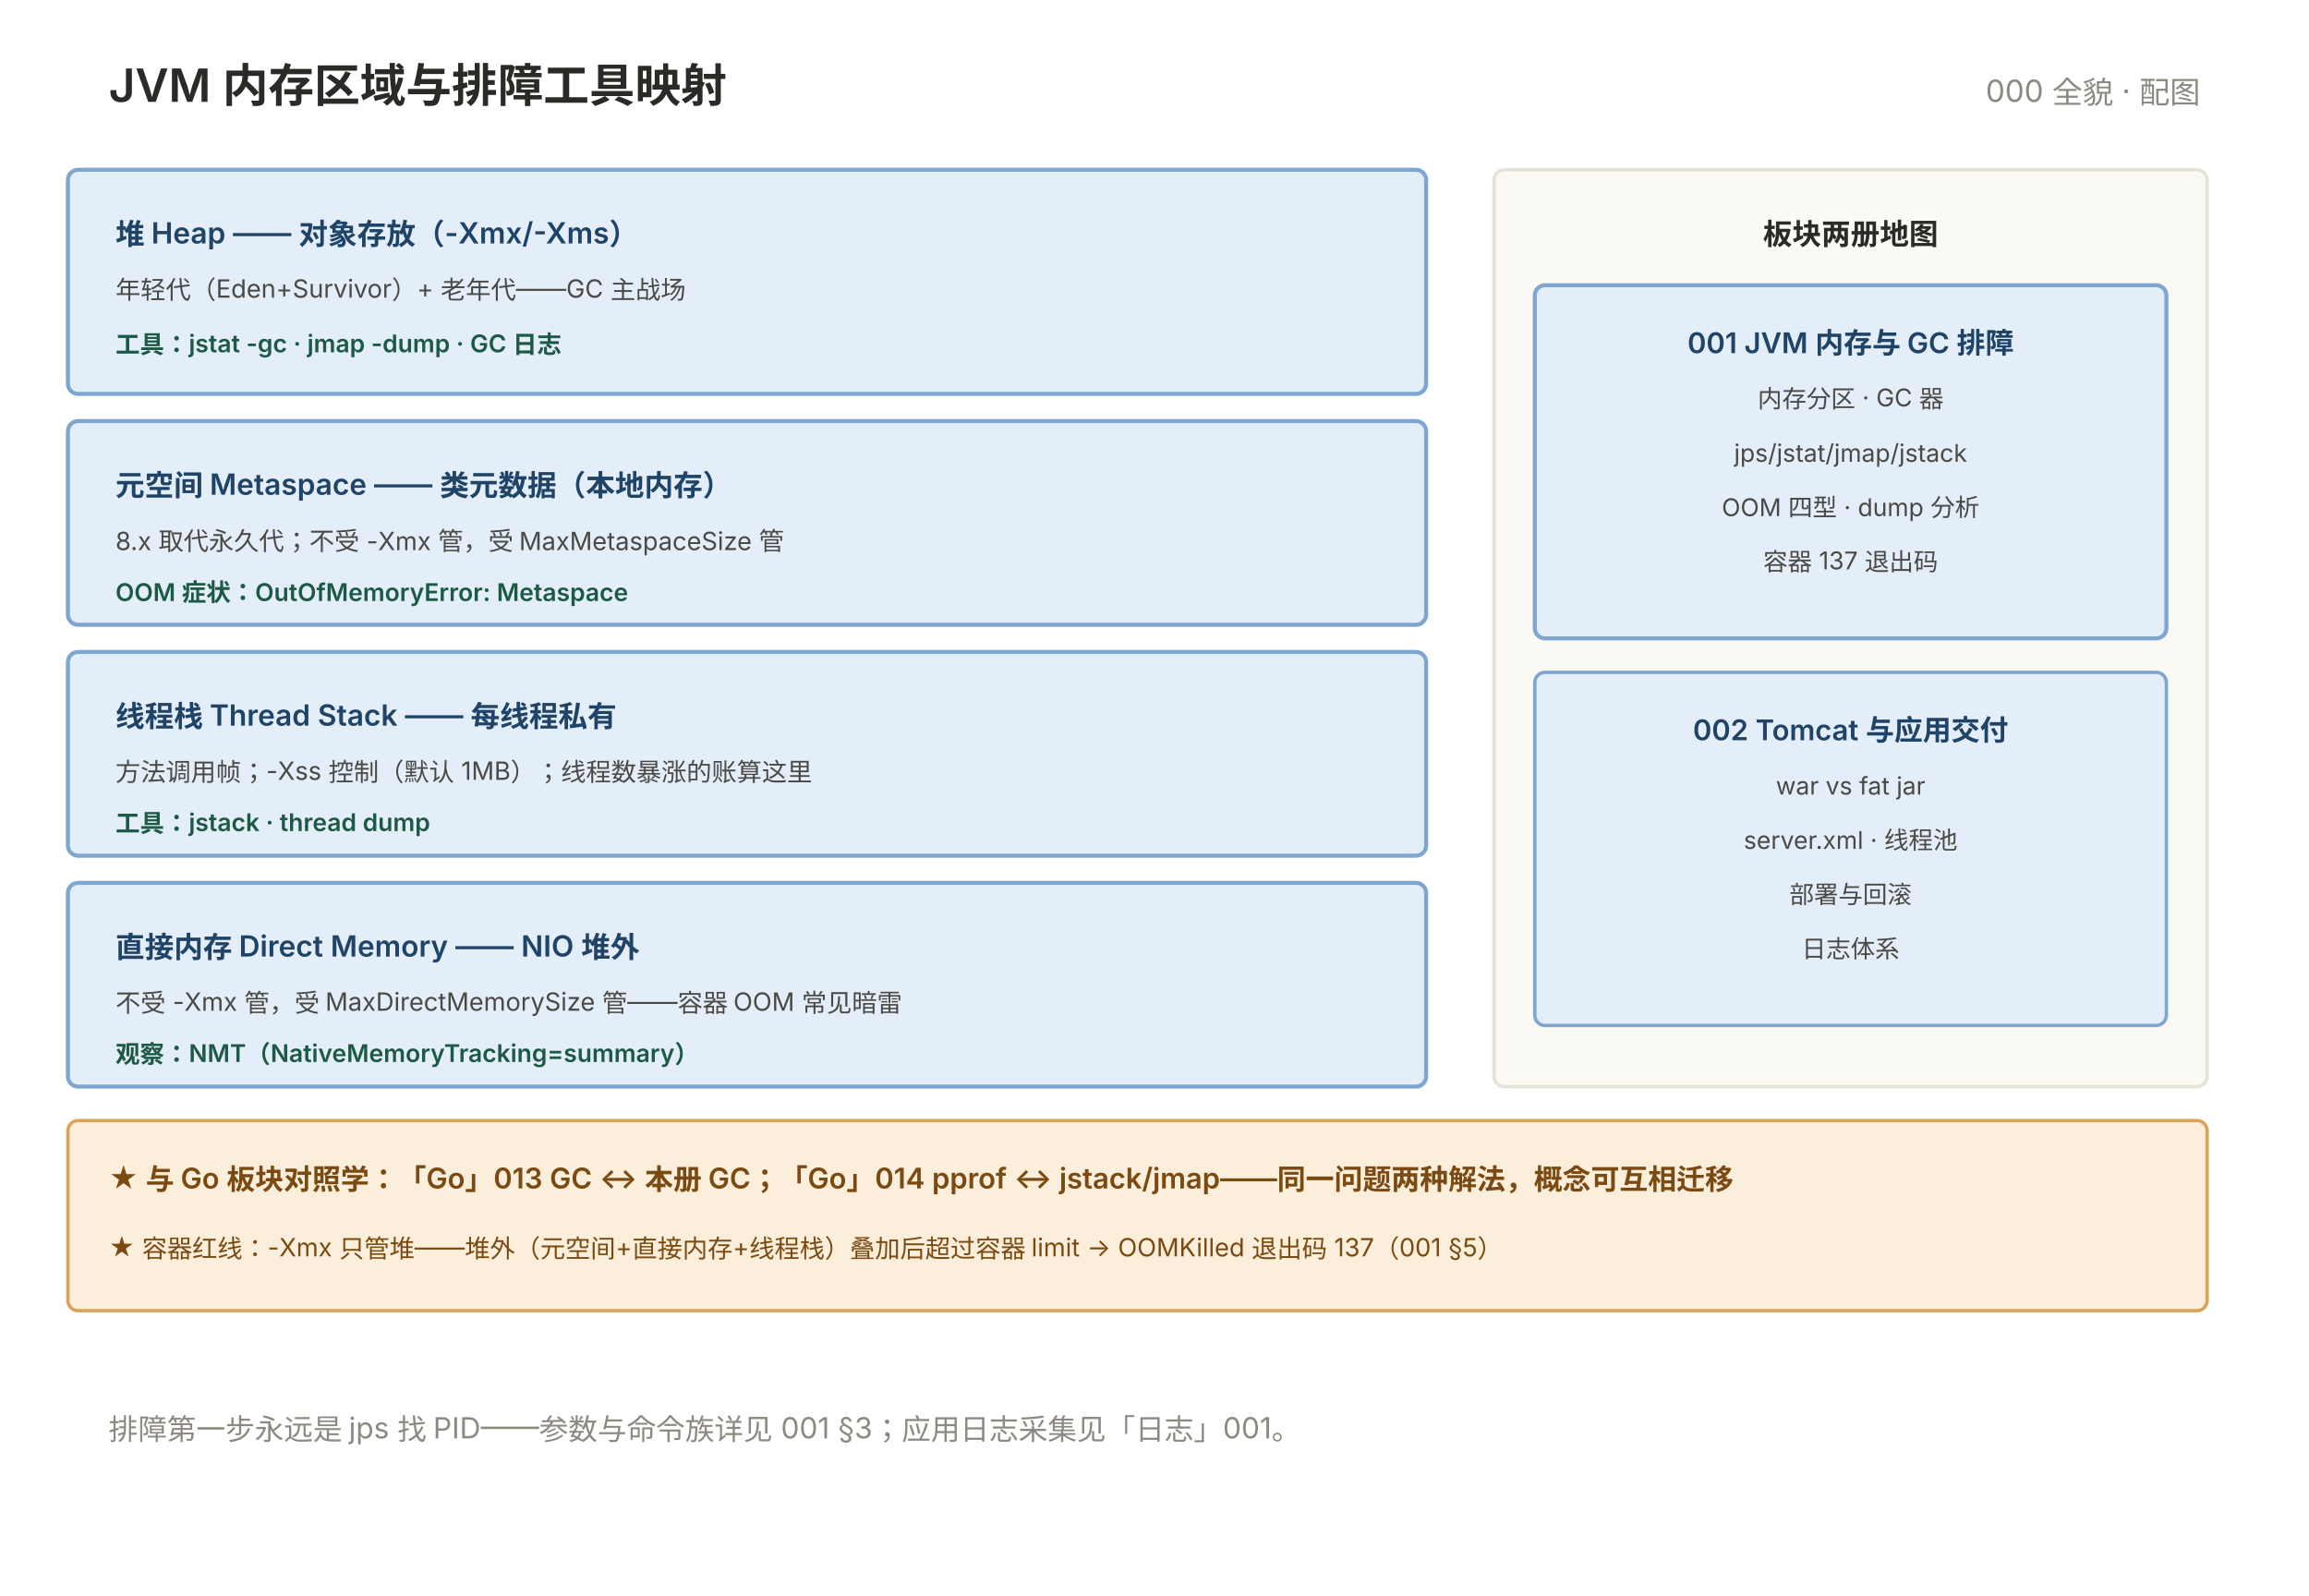
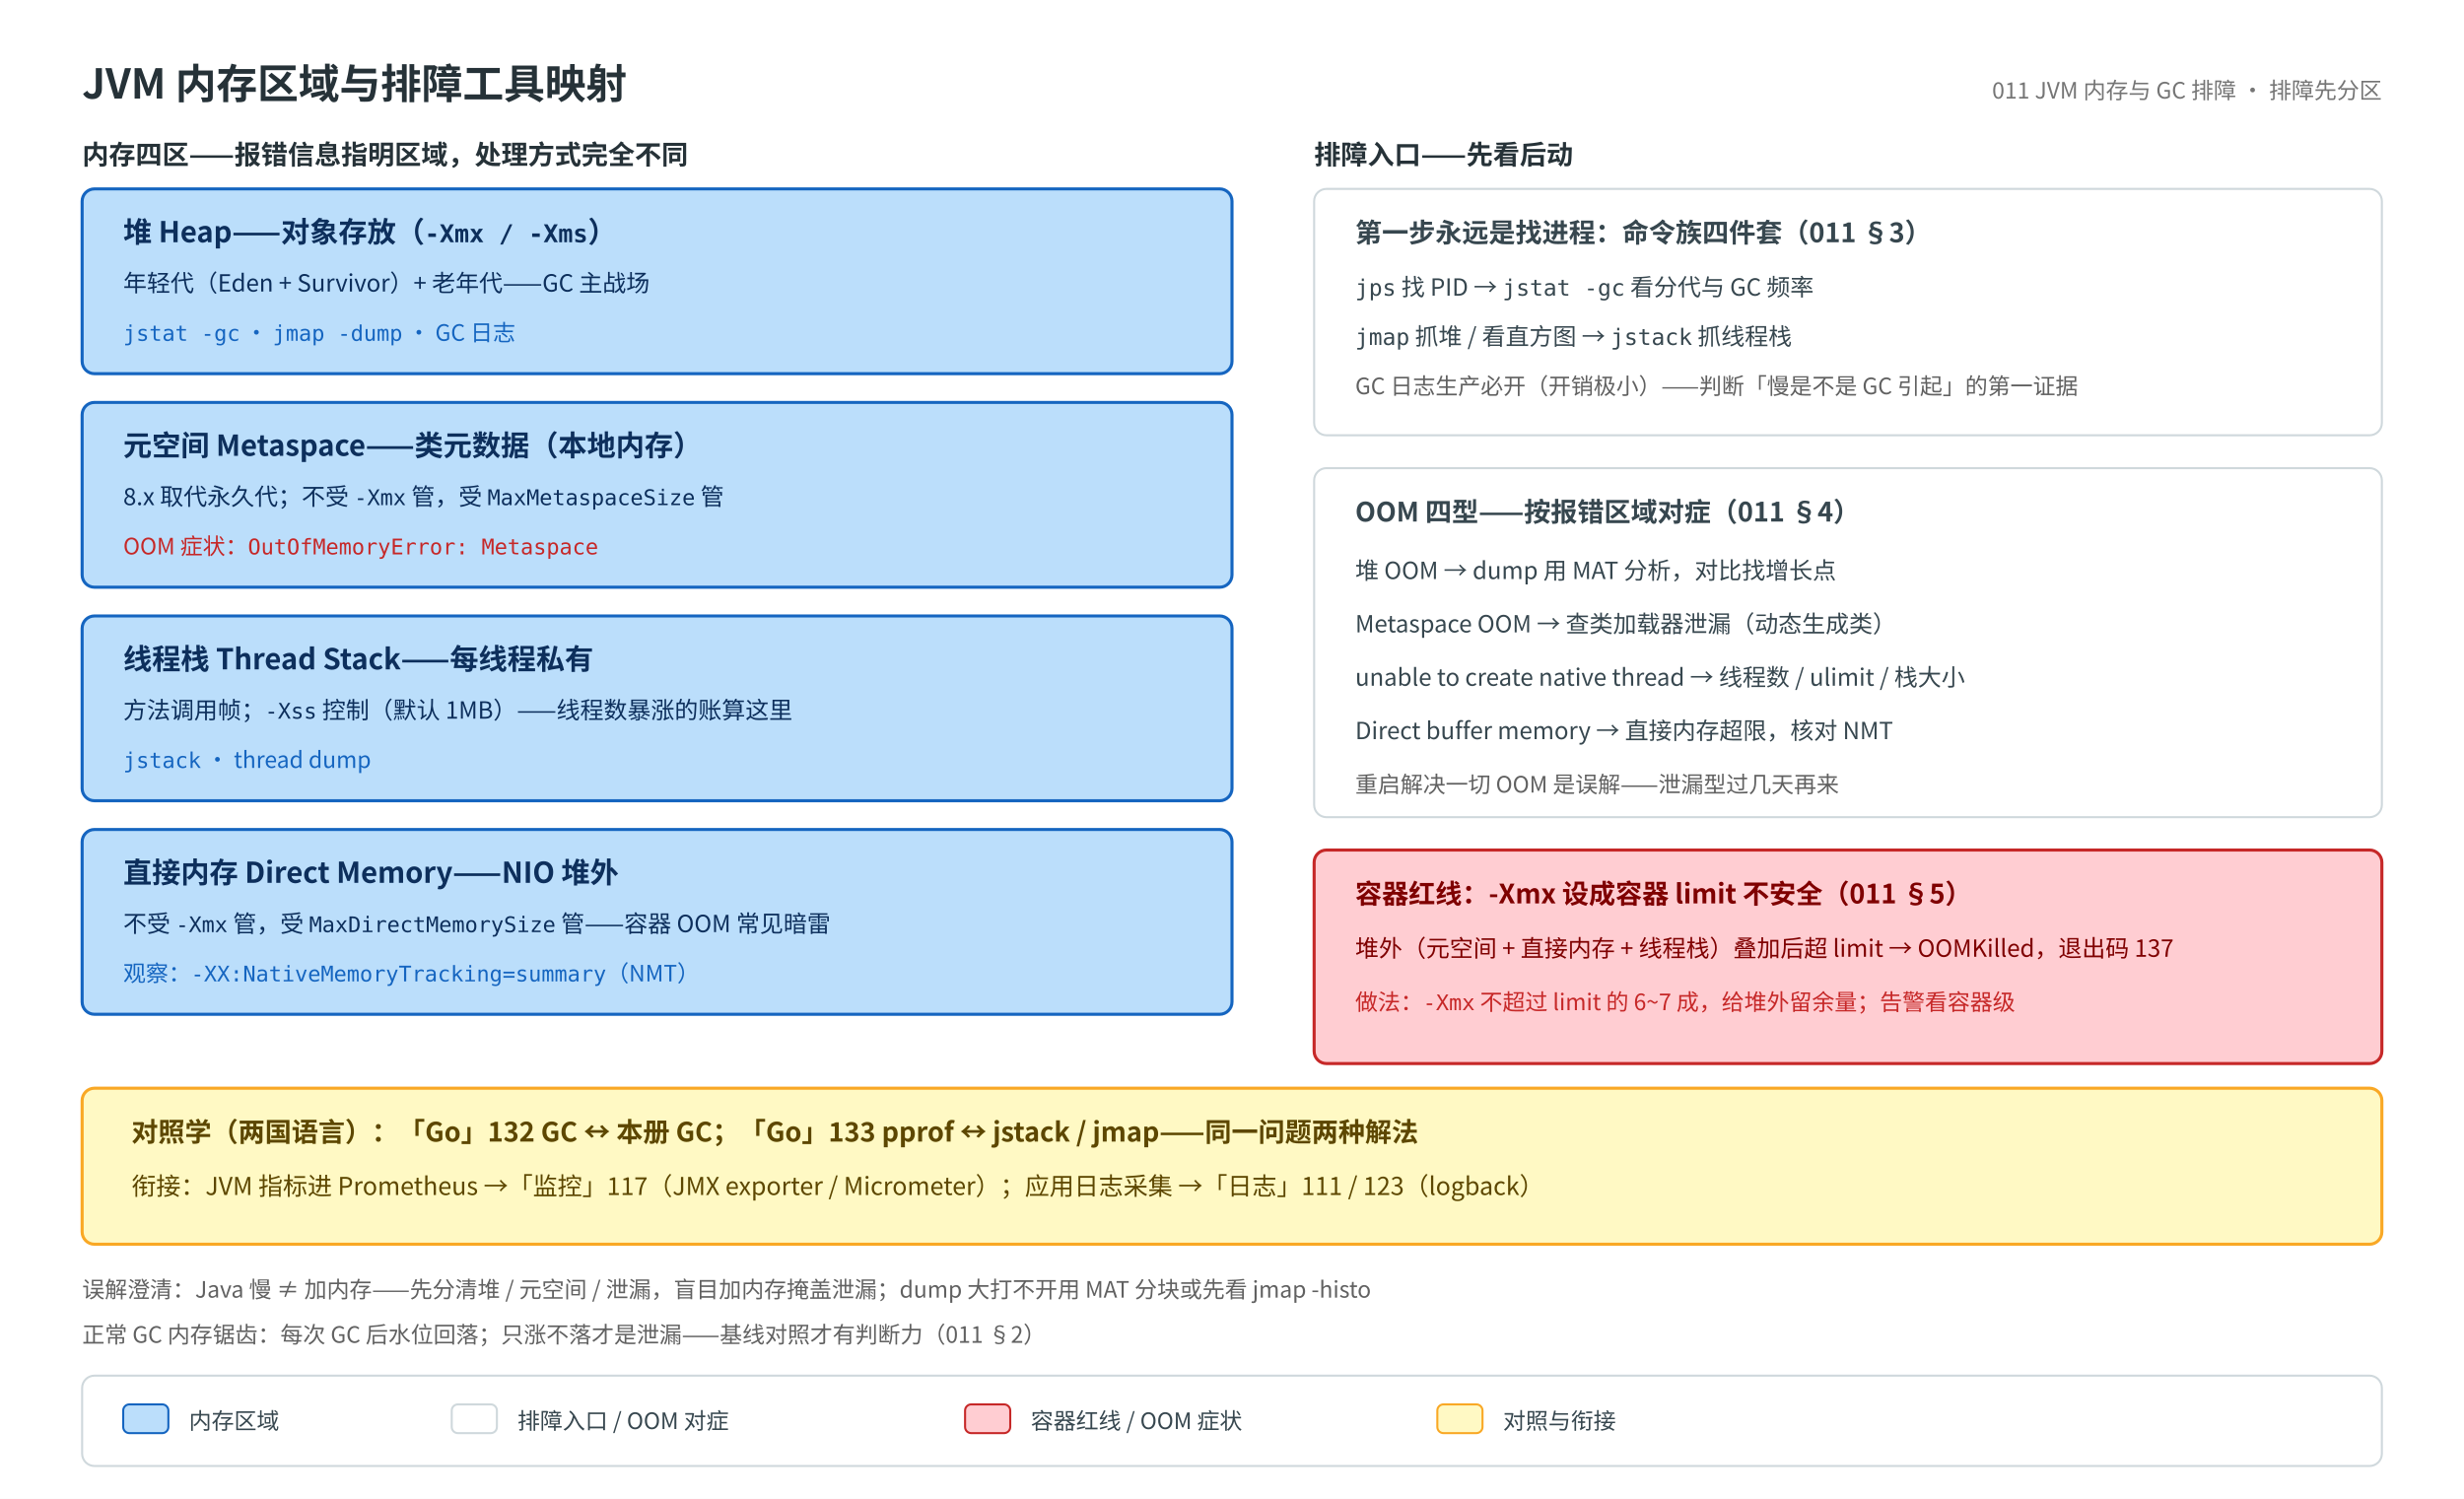
- <svg xmlns="http://www.w3.org/2000/svg" viewBox="0 0 1200 829.41" width="1200" height="829.41" font-family="-apple-system, 'Segoe UI', 'Microsoft YaHei', 'PingFang SC', sans-serif">
-   <g transform="scale(1.764706)">
-     <rect width="680" height="470" fill="#FFFFFF" />
-     <text x="32" y="30" font-size="13.5" font-weight="600" fill="#2B2A27">JVM 内存区域与排障工具映射</text>
-     <text x="648" y="30" font-size="9" fill="#8C8980" text-anchor="end">000 全貌 · 配图</text>
-     <defs>
-       <marker id="j0Blue" viewBox="0 0 10 10" refX="8" refY="5" markerWidth="6" markerHeight="6" orient="auto">
-         <path d="M0,0 L10,5 L0,10 z" fill="#7FA6D0" />
-       </marker>
-     </defs>
-     <rect x="20" y="50" width="400" height="66" rx="3" fill="#E4EEF9" stroke="#7FA6D0" stroke-width="1.2" />
-     <text x="34" y="72" font-size="8.6" font-weight="600" fill="#1F4468">堆 Heap —— 对象存放（-Xmx/-Xms）</text>
-     <text x="34" y="88" font-size="7.4" fill="#4A4945">年轻代（Eden+Survivor）+ 老年代——GC 主战场</text>
-     <text x="34" y="104" font-size="7.2" font-weight="600" fill="#1D5A45">工具：jstat -gc · jmap -dump · GC 日志</text>
-     <rect x="20" y="124" width="400" height="60" rx="3" fill="#E4EEF9" stroke="#7FA6D0" stroke-width="1.2" />
-     <text x="34" y="146" font-size="8.6" font-weight="600" fill="#1F4468">元空间 Metaspace —— 类元数据（本地内存）</text>
-     <text x="34" y="162" font-size="7.4" fill="#4A4945">8.x 取代永久代；不受 -Xmx 管，受 MaxMetaspaceSize 管</text>
-     <text x="34" y="177" font-size="7.2" font-weight="600" fill="#1D5A45">OOM 症状：OutOfMemoryError: Metaspace</text>
-     <rect x="20" y="192" width="400" height="60" rx="3" fill="#E4EEF9" stroke="#7FA6D0" stroke-width="1.2" />
-     <text x="34" y="214" font-size="8.6" font-weight="600" fill="#1F4468">线程栈 Thread Stack —— 每线程私有</text>
-     <text x="34" y="230" font-size="7.4" fill="#4A4945">方法调用帧；-Xss 控制（默认 1MB）；线程数暴涨的账算这里</text>
-     <text x="34" y="245" font-size="7.2" font-weight="600" fill="#1D5A45">工具：jstack · thread dump</text>
-     <rect x="20" y="260" width="400" height="60" rx="3" fill="#E4EEF9" stroke="#7FA6D0" stroke-width="1.2" />
-     <text x="34" y="282" font-size="8.6" font-weight="600" fill="#1F4468">直接内存 Direct Memory —— NIO 堆外</text>
-     <text x="34" y="298" font-size="7.4" fill="#4A4945">不受 -Xmx 管，受 MaxDirectMemorySize 管——容器 OOM 常见暗雷</text>
-     <text x="34" y="313" font-size="7.2" font-weight="600" fill="#1D5A45">观察：NMT（NativeMemoryTracking=summary）</text>
-     <rect x="440" y="50" width="210" height="270" rx="3" fill="#FAF9F4" stroke="#E5E2D8" stroke-width="1" />
-     <text x="545" y="72" font-size="8.6" font-weight="600" fill="#2B2A27" text-anchor="middle">板块两册地图</text>
-     <rect x="452" y="84" width="186" height="104" rx="3" fill="#E4EEF9" stroke="#7FA6D0" stroke-width="1.2" />
-     <text x="545" y="104" font-size="8.4" font-weight="600" fill="#1F4468" text-anchor="middle">001 JVM 内存与 GC 排障</text>
-     <text x="545" y="120" font-size="7.2" fill="#4A4945" text-anchor="middle">内存分区 · GC 器</text>
-     <text x="545" y="136" font-size="7.2" fill="#4A4945" text-anchor="middle">jps/jstat/jmap/jstack</text>
-     <text x="545" y="152" font-size="7.2" fill="#4A4945" text-anchor="middle">OOM 四型 · dump 分析</text>
-     <text x="545" y="168" font-size="7.2" fill="#4A4945" text-anchor="middle">容器 137 退出码</text>
-     <rect x="452" y="198" width="186" height="104" rx="3" fill="#E4EEF9" stroke="#7FA6D0" stroke-width="1" />
-     <text x="545" y="218" font-size="8.4" font-weight="600" fill="#1F4468" text-anchor="middle">002 Tomcat 与应用交付</text>
-     <text x="545" y="234" font-size="7.2" fill="#4A4945" text-anchor="middle">war vs fat jar</text>
-     <text x="545" y="250" font-size="7.2" fill="#4A4945" text-anchor="middle">server.xml · 线程池</text>
-     <text x="545" y="266" font-size="7.2" fill="#4A4945" text-anchor="middle">部署与回滚</text>
-     <text x="545" y="282" font-size="7.2" fill="#4A4945" text-anchor="middle">日志体系</text>
-     <rect x="452" y="308" width="186" height="0" rx="0" fill="none" stroke="none" />
-     <rect x="20" y="330" width="630" height="56" rx="3" fill="#FBEEDA" stroke="#D9A458" stroke-width="1" />
-     <text x="32" y="350" font-size="8.4" font-weight="600" fill="#7A4A12">★ 与 Go 板块对照学：「Go」013 GC ↔ 本册 GC；「Go」014 pprof ↔ jstack/jmap——同一问题两种解法，概念可互相迁移</text>
-     <text x="32" y="370" font-size="7.4" fill="#7A4A12">★ 容器红线：-Xmx 只管堆——堆外（元空间+直接内存+线程栈）叠加后超过容器 limit → OOMKilled 退出码 137（001 §5）</text>
-     <text x="32" y="424" font-size="8.6" fill="#8C8980">排障第一步永远是 jps 找 PID——参数与命令族详见 001 §3；应用日志采集见「日志」001。</text>
-   </g>
+ <svg xmlns="http://www.w3.org/2000/svg" viewBox="0 0 1200 730" font-family="'Microsoft YaHei','PingFang SC','Noto Sans CJK SC',sans-serif">
+   <rect x="0" y="0" width="1200" height="730" fill="#ffffff" />
+   <text x="40" y="48" font-size="20" font-weight="bold" fill="#263238">JVM 内存区域与排障工具映射</text>
+   <text x="1160" y="48" font-size="11" fill="#757575" text-anchor="end">011 JVM 内存与 GC 排障 · 排障先分区</text>
+   <text x="40" y="80" font-size="13" font-weight="bold" fill="#263238">内存四区——报错信息指明区域，处理方式完全不同</text>
+   <rect x="40" y="92" width="560" height="90" rx="6" fill="#bbdefb" stroke="#1565c0" stroke-width="1.5" />
+   <text x="60" y="118" font-size="14" font-weight="bold" fill="#0d2f5c">堆 Heap——对象存放（<tspan font-family="ui-monospace,Menlo,Consolas,monospace" font-size="12">-Xmx / -Xms</tspan>）</text>
+   <text x="60" y="142" font-size="11.5" fill="#0d2f5c">年轻代（Eden + Survivor）+ 老年代——GC 主战场</text>
+   <text x="60" y="166" font-size="11" fill="#1565c0">
+     <tspan font-family="ui-monospace,Menlo,Consolas,monospace" font-size="10.5">jstat -gc</tspan> · <tspan font-family="ui-monospace,Menlo,Consolas,monospace" font-size="10.5">jmap -dump</tspan> · GC 日志</text>
+   <rect x="40" y="196" width="560" height="90" rx="6" fill="#bbdefb" stroke="#1565c0" stroke-width="1.5" />
+   <text x="60" y="222" font-size="14" font-weight="bold" fill="#0d2f5c">元空间 Metaspace——类元数据（本地内存）</text>
+   <text x="60" y="246" font-size="11.5" fill="#0d2f5c">8.x 取代永久代；不受 <tspan font-family="ui-monospace,Menlo,Consolas,monospace" font-size="10.5">-Xmx</tspan> 管，受 <tspan font-family="ui-monospace,Menlo,Consolas,monospace" font-size="10.5">MaxMetaspaceSize</tspan> 管</text>
+   <text x="60" y="270" font-size="11" fill="#c62828">OOM 症状：<tspan font-family="ui-monospace,Menlo,Consolas,monospace" font-size="10.5">OutOfMemoryError: Metaspace</tspan>
+   </text>
+   <rect x="40" y="300" width="560" height="90" rx="6" fill="#bbdefb" stroke="#1565c0" stroke-width="1.5" />
+   <text x="60" y="326" font-size="14" font-weight="bold" fill="#0d2f5c">线程栈 Thread Stack——每线程私有</text>
+   <text x="60" y="350" font-size="11.5" fill="#0d2f5c">方法调用帧；<tspan font-family="ui-monospace,Menlo,Consolas,monospace" font-size="10.5">-Xss</tspan> 控制（默认 1MB）——线程数暴涨的账算这里</text>
+   <text x="60" y="374" font-size="11" fill="#1565c0">
+     <tspan font-family="ui-monospace,Menlo,Consolas,monospace" font-size="10.5">jstack</tspan> · thread dump</text>
+   <rect x="40" y="404" width="560" height="90" rx="6" fill="#bbdefb" stroke="#1565c0" stroke-width="1.5" />
+   <text x="60" y="430" font-size="14" font-weight="bold" fill="#0d2f5c">直接内存 Direct Memory——NIO 堆外</text>
+   <text x="60" y="454" font-size="11.5" fill="#0d2f5c">不受 <tspan font-family="ui-monospace,Menlo,Consolas,monospace" font-size="10.5">-Xmx</tspan> 管，受 <tspan font-family="ui-monospace,Menlo,Consolas,monospace" font-size="10.5">MaxDirectMemorySize</tspan> 管——容器 OOM 常见暗雷</text>
+   <text x="60" y="478" font-size="11" fill="#1565c0">观察：<tspan font-family="ui-monospace,Menlo,Consolas,monospace" font-size="10.5">-XX:NativeMemoryTracking=summary</tspan>（NMT）</text>
+   <text x="640" y="80" font-size="13" font-weight="bold" fill="#263238">排障入口——先看后动</text>
+   <rect x="640" y="92" width="520" height="120" rx="6" fill="#ffffff" stroke="#cfd8dc" stroke-width="1" />
+   <text x="660" y="118" font-size="13" font-weight="bold" fill="#37474f">第一步永远是找进程：命令族四件套（011 §3）</text>
+   <text x="660" y="144" font-size="11.5" fill="#37474f">
+     <tspan font-family="ui-monospace,Menlo,Consolas,monospace" font-size="11">jps</tspan> 找 PID → <tspan font-family="ui-monospace,Menlo,Consolas,monospace" font-size="11">jstat -gc</tspan> 看分代与 GC 频率</text>
+   <text x="660" y="168" font-size="11.5" fill="#37474f">
+     <tspan font-family="ui-monospace,Menlo,Consolas,monospace" font-size="11">jmap</tspan> 抓堆 / 看直方图 → <tspan font-family="ui-monospace,Menlo,Consolas,monospace" font-size="11">jstack</tspan> 抓线程栈</text>
+   <text x="660" y="192" font-size="11" fill="#616161">GC 日志生产必开（开销极小）——判断「慢是不是 GC 引起」的第一证据</text>
+   <rect x="640" y="228" width="520" height="170" rx="6" fill="#ffffff" stroke="#cfd8dc" stroke-width="1" />
+   <text x="660" y="254" font-size="13" font-weight="bold" fill="#37474f">OOM 四型——按报错区域对症（011 §4）</text>
+   <text x="660" y="282" font-size="11.5" fill="#37474f">堆 OOM → dump 用 MAT 分析，对比找增长点</text>
+   <text x="660" y="308" font-size="11.5" fill="#37474f">Metaspace OOM → 查类加载器泄漏（动态生成类）</text>
+   <text x="660" y="334" font-size="11.5" fill="#37474f">unable to create native thread → 线程数 / ulimit / 栈大小</text>
+   <text x="660" y="360" font-size="11.5" fill="#37474f">Direct buffer memory → 直接内存超限，核对 NMT</text>
+   <text x="660" y="386" font-size="11" fill="#616161">重启解决一切 OOM 是误解——泄漏型过几天再来</text>
+   <rect x="640" y="414" width="520" height="104" rx="6" fill="#ffcdd2" stroke="#c62828" stroke-width="1.5" />
+   <text x="660" y="440" font-size="13" font-weight="bold" fill="#7f0000">容器红线：-Xmx 设成容器 limit 不安全（011 §5）</text>
+   <text x="660" y="466" font-size="11.5" fill="#7f0000">堆外（元空间 + 直接内存 + 线程栈）叠加后超 limit → OOMKilled，退出码 137</text>
+   <text x="660" y="492" font-size="11" fill="#c62828">做法：<tspan font-family="ui-monospace,Menlo,Consolas,monospace" font-size="10.5">-Xmx</tspan> 不超过 limit 的 6~7 成，给堆外留余量；告警看容器级</text>
+   <rect x="40" y="530" width="1120" height="76" rx="6" fill="#fff9c4" stroke="#f9a825" stroke-width="1.5" />
+   <text x="64" y="556" font-size="13" font-weight="bold" fill="#5d4700">对照学（两国语言）：「Go」132 GC ↔ 本册 GC；「Go」133 pprof ↔ jstack / jmap——同一问题两种解法</text>
+   <text x="64" y="582" font-size="12" fill="#5d4700">衔接：JVM 指标进 Prometheus →「监控」117（JMX exporter / Micrometer）；应用日志采集 →「日志」111 / 123（logback）</text>
+   <text x="40" y="632" font-size="11" fill="#616161">误解澄清：Java 慢 ≠ 加内存——先分清堆 / 元空间 / 泄漏，盲目加内存掩盖泄漏；dump 大打不开用 MAT 分块或先看 jmap -histo</text>
+   <text x="40" y="654" font-size="11" fill="#616161">正常 GC 内存锯齿：每次 GC 后水位回落；只涨不落才是泄漏——基线对照才有判断力（011 §2）</text>
+   <rect x="40" y="670" width="1120" height="44" rx="6" fill="#ffffff" stroke="#cfd8dc" stroke-width="1" />
+   <rect x="60" y="684" width="22" height="14" rx="3" fill="#bbdefb" stroke="#1565c0" stroke-width="1" />
+   <text x="92" y="696" font-size="11" fill="#37474f">内存区域</text>
+   <rect x="220" y="684" width="22" height="14" rx="3" fill="#ffffff" stroke="#cfd8dc" stroke-width="1" />
+   <text x="252" y="696" font-size="11" fill="#37474f">排障入口 / OOM 对症</text>
+   <rect x="470" y="684" width="22" height="14" rx="3" fill="#ffcdd2" stroke="#c62828" stroke-width="1" />
+   <text x="502" y="696" font-size="11" fill="#37474f">容器红线 / OOM 症状</text>
+   <rect x="700" y="684" width="22" height="14" rx="3" fill="#fff9c4" stroke="#f9a825" stroke-width="1" />
+   <text x="732" y="696" font-size="11" fill="#37474f">对照与衔接</text>
</svg>
